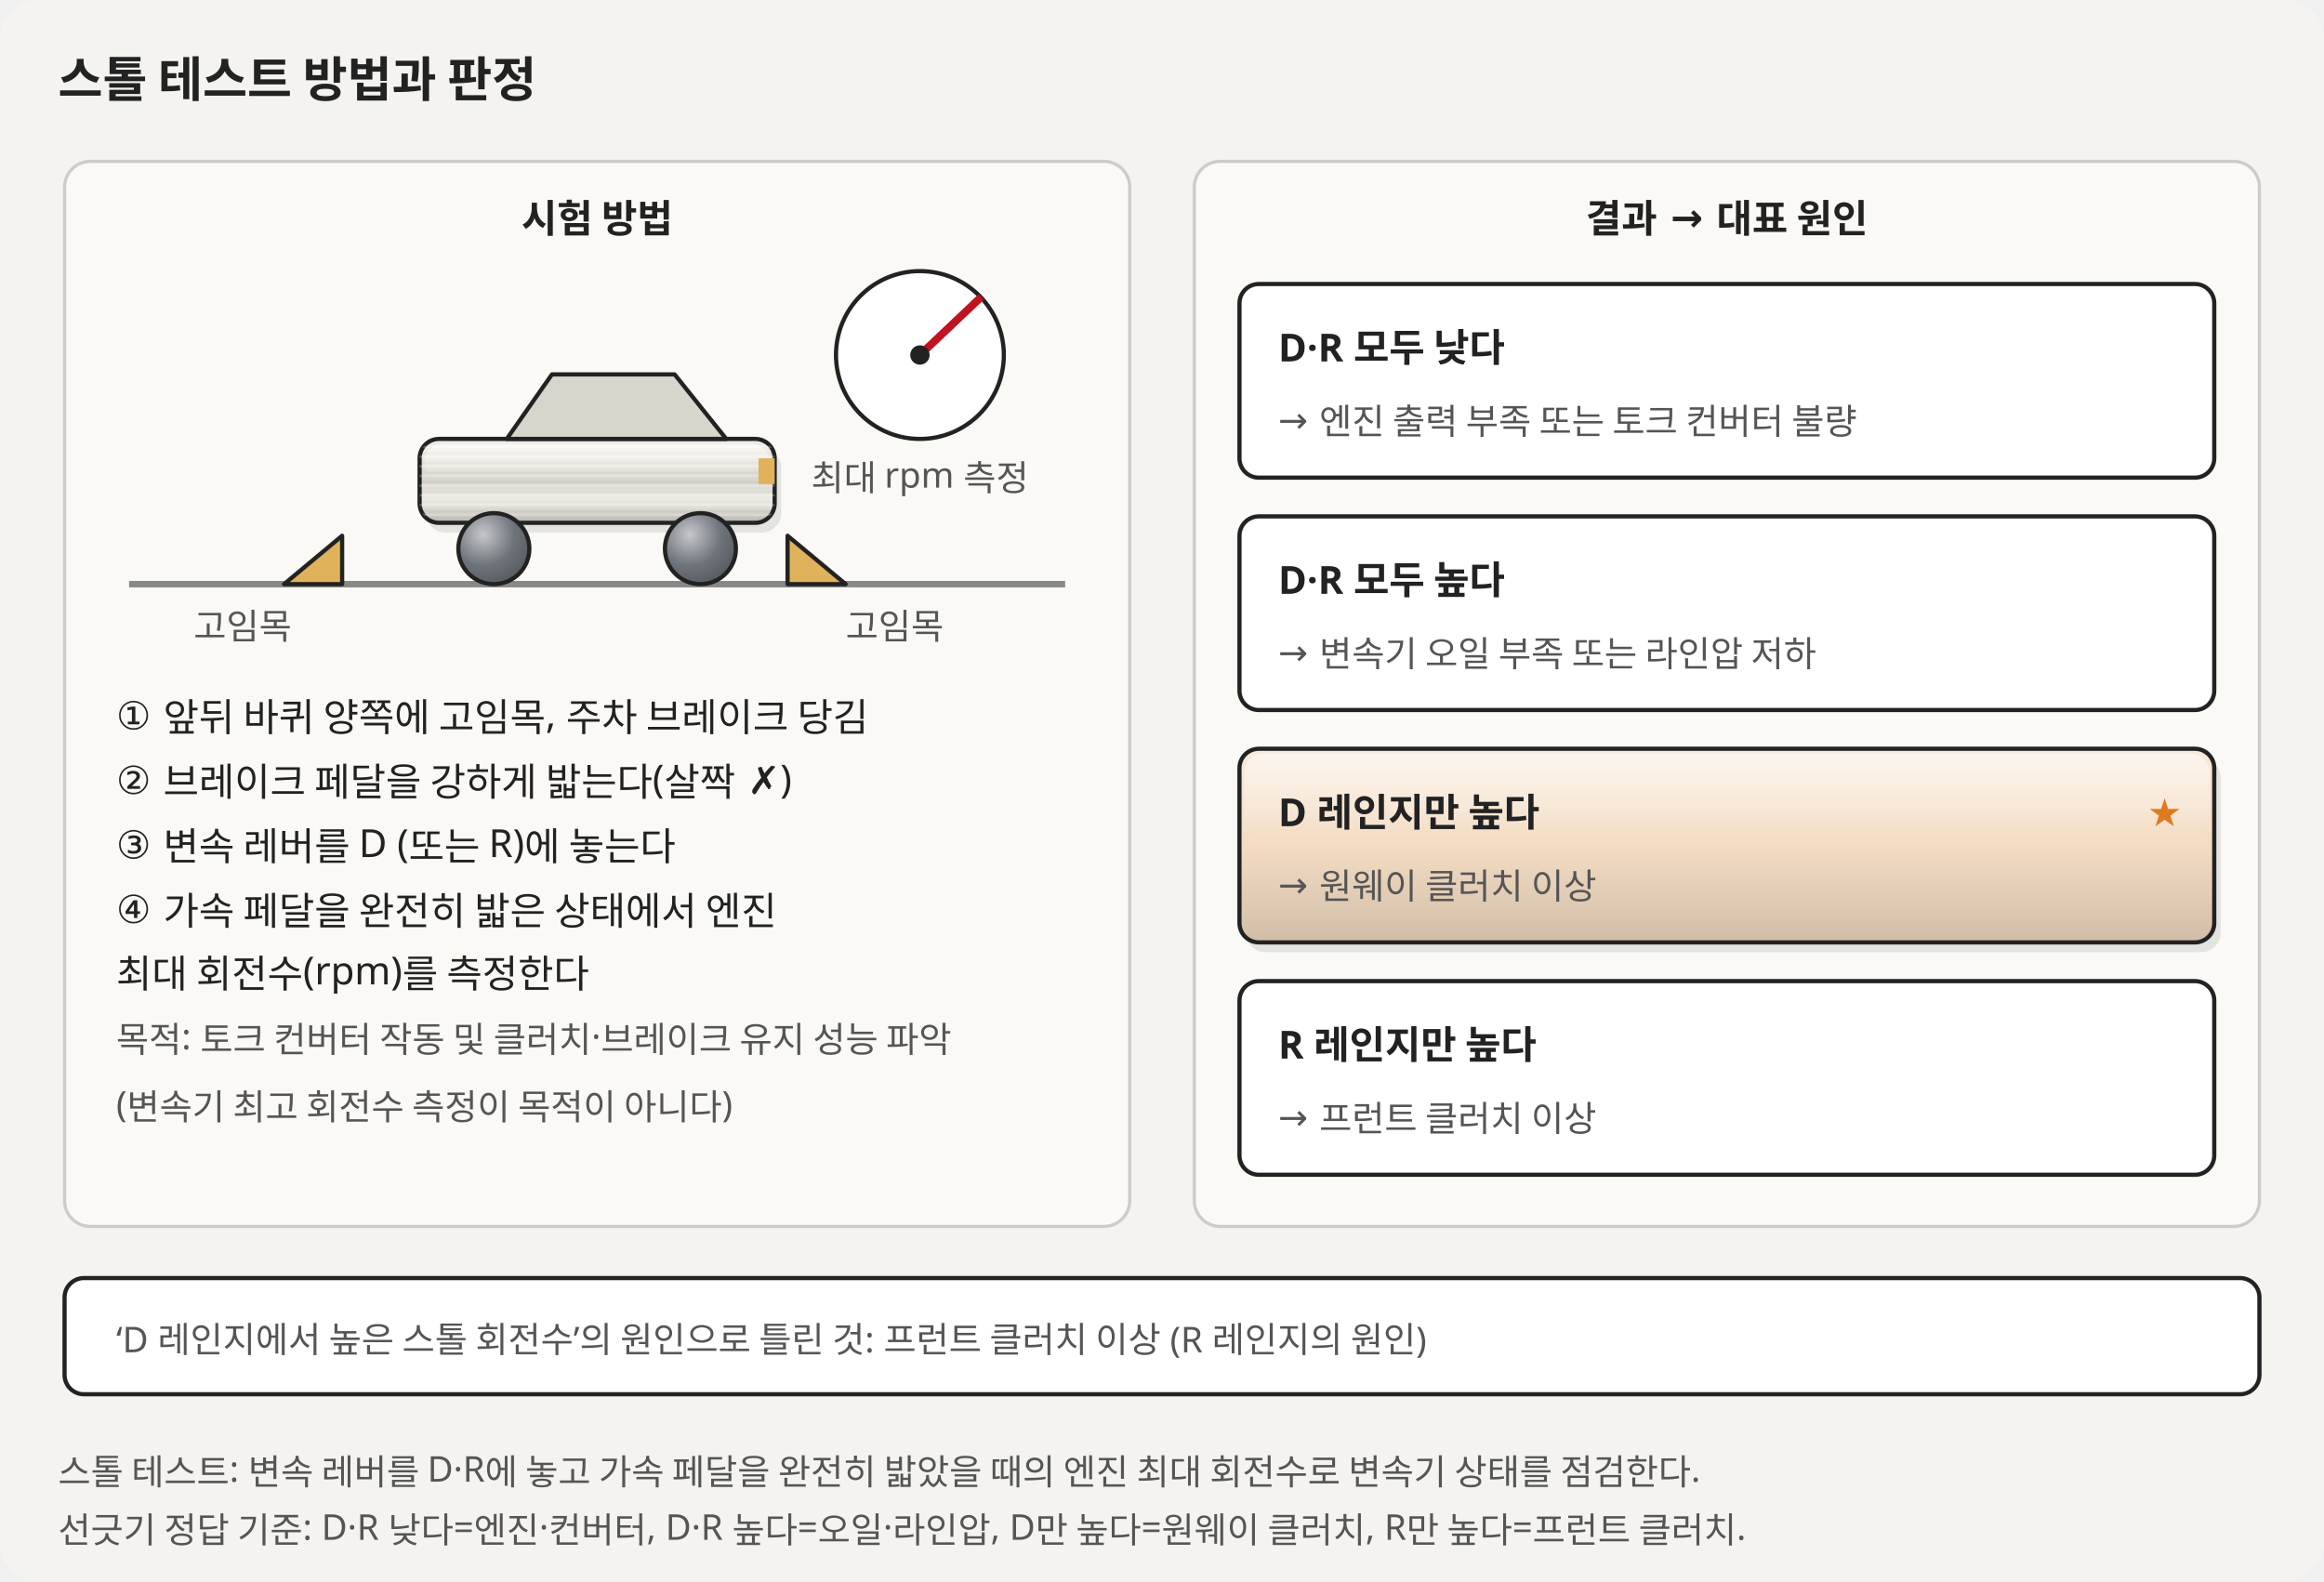
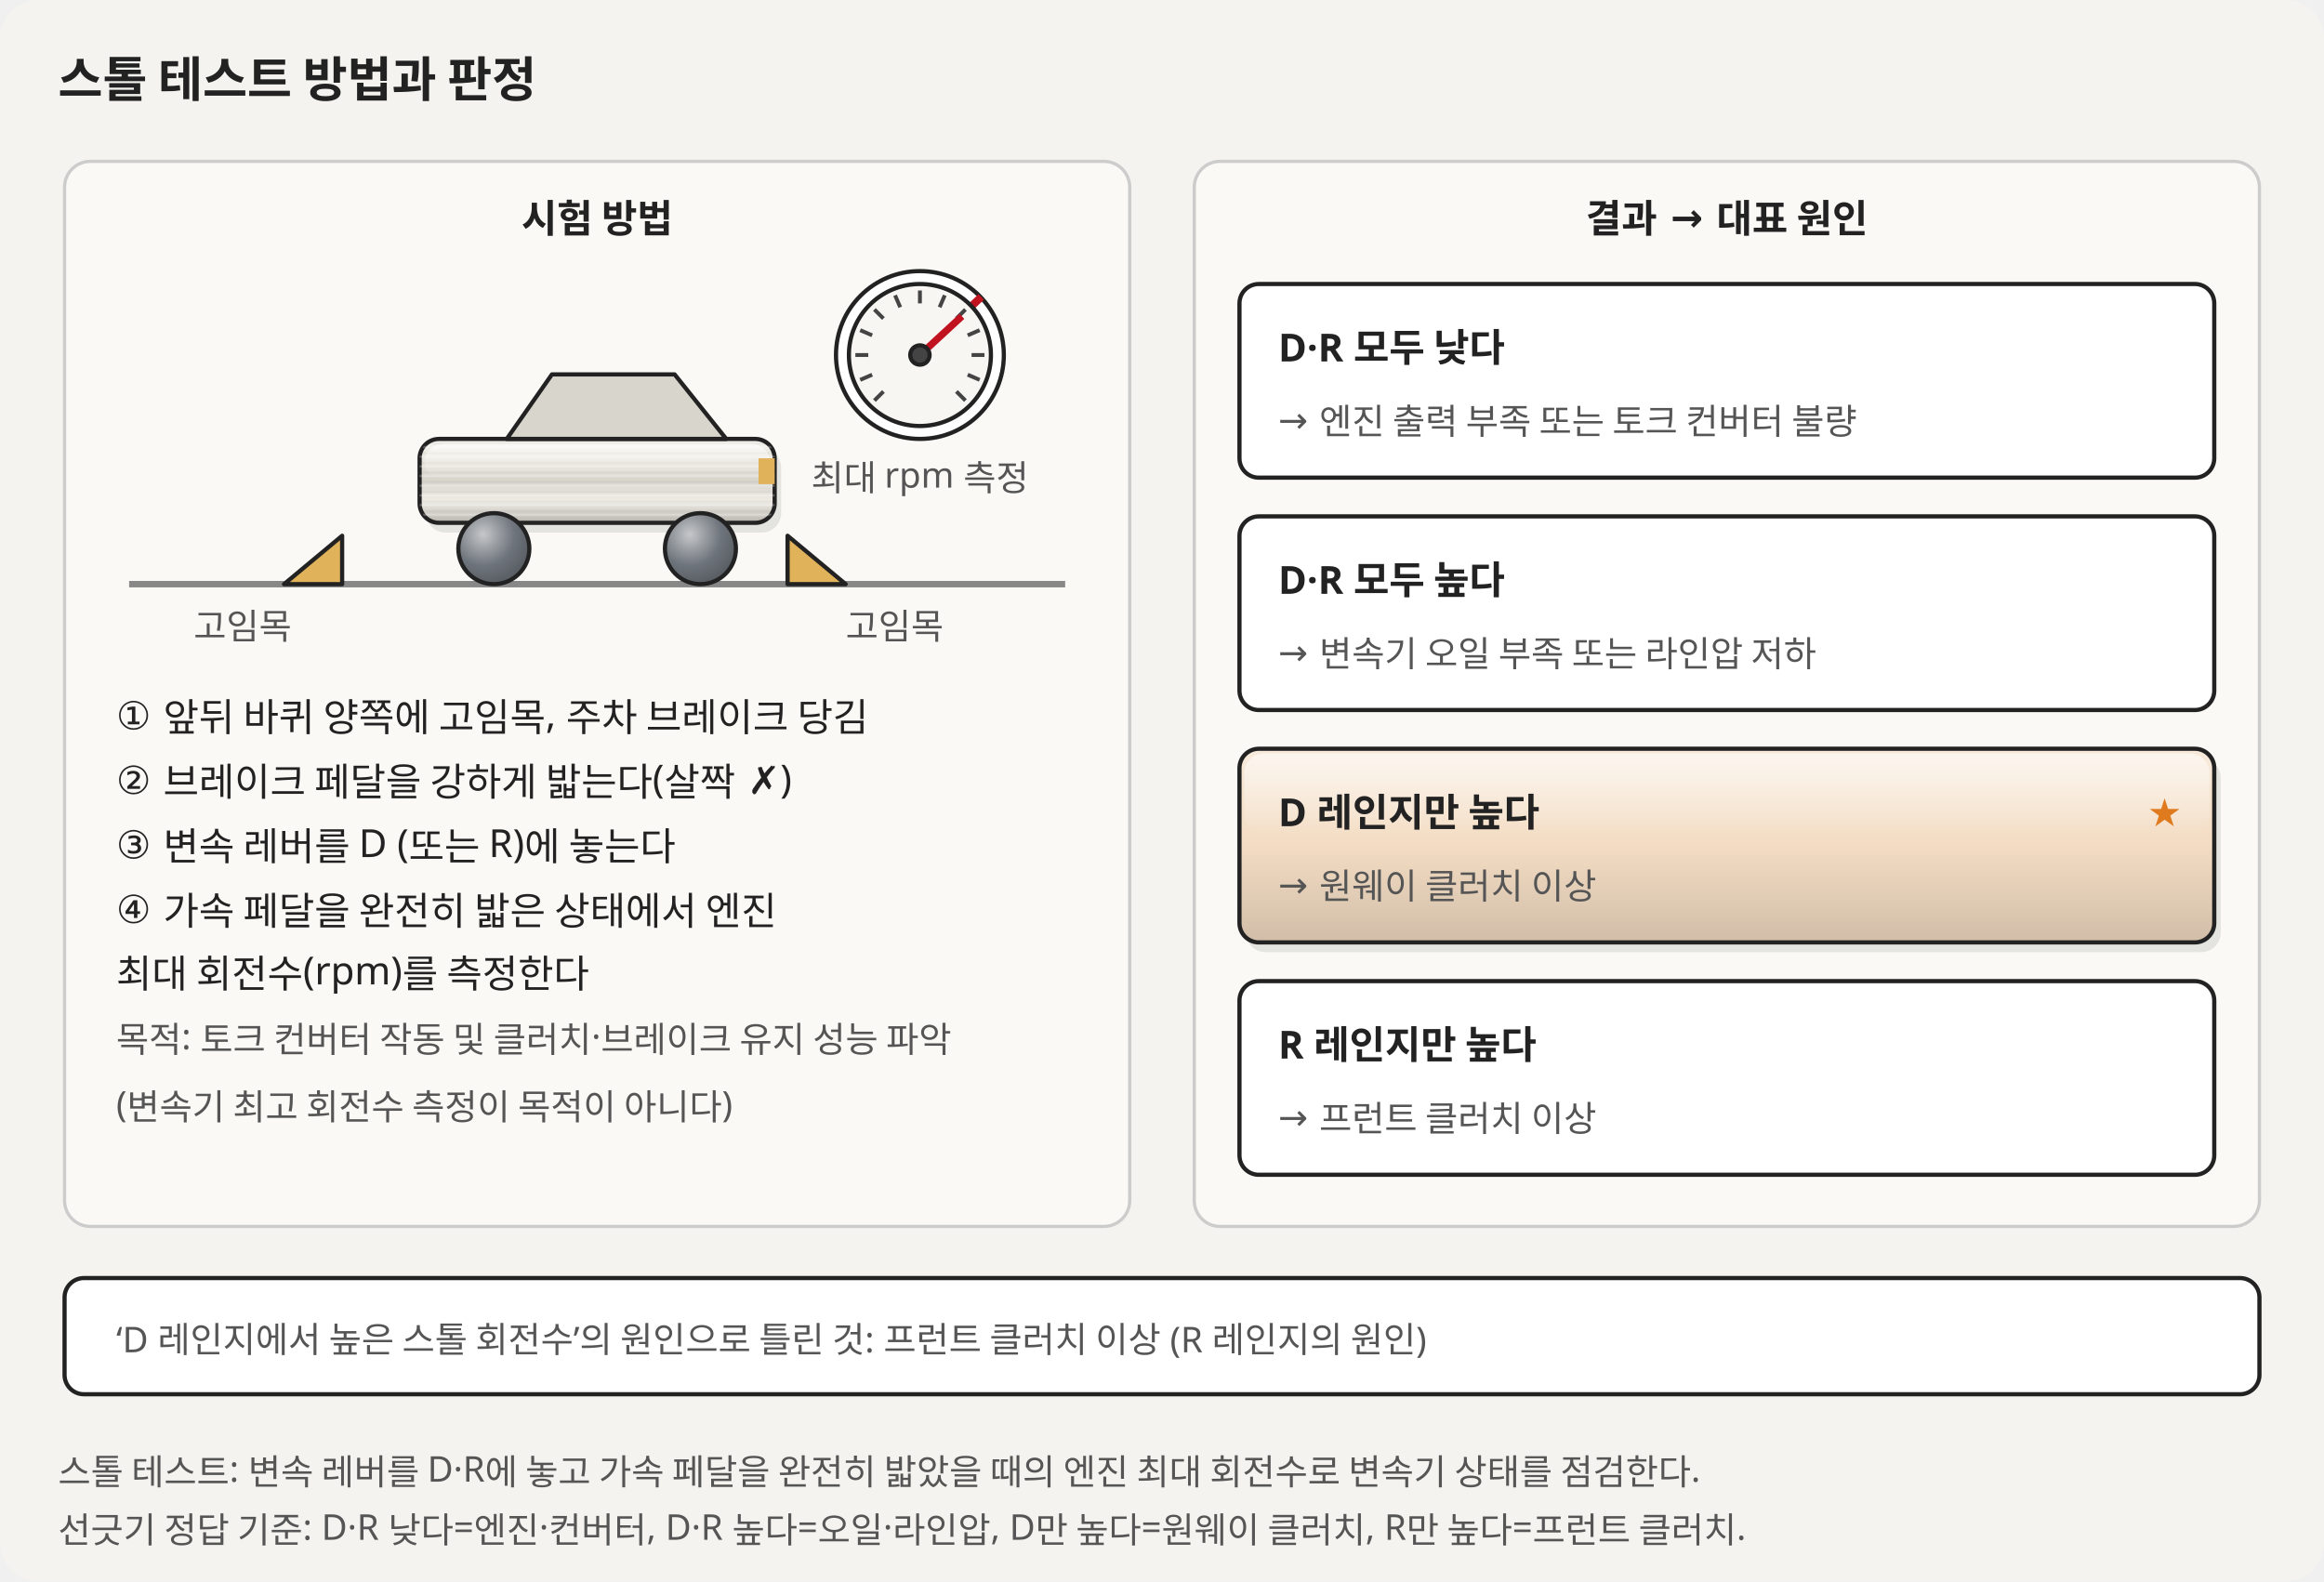
<svg xmlns="http://www.w3.org/2000/svg" viewBox="0 0 720 490" width="720" height="490" role="img" aria-label="스톨 테스트 시험 방법과 결과별 대표 원인">
  <style>
text{font:12px "Apple SD Gothic Neo","Malgun Gothic","Noto Sans KR",sans-serif;fill:#222}
.t{font-size:15px;font-weight:700}.n{font-size:11px;fill:#555}
.l{stroke:#444;stroke-width:.8;fill:none}.d{fill:#444}
.o{stroke:#222;stroke-width:1.3;stroke-linejoin:round}
.k{stroke:#222;stroke-width:1;fill:none}
</style>
  <defs>
    <linearGradient id="mat_gl" x1="0" y1="0" x2="0" y2="1">
      <stop offset="0" stop-color="#fff" stop-opacity=".55" />
      <stop offset="1" stop-color="#fff" stop-opacity="0" />
    </linearGradient>
    <pattern id="mat_br" width="6" height="3" patternUnits="userSpaceOnUse">
      <path d="M0,1.5H6" stroke="#fff" stroke-width=".7" opacity=".5" />
      <path d="M0,.4H6" stroke="#000" stroke-width=".5" opacity=".08" />
    </pattern>
    <linearGradient id="mat_e6e4dam" x1="0" y1="0" x2="0" y2="1">
      <stop offset="0" stop-color="#f4f3ee" />
      <stop offset="0.28" stop-color="#e6e4da" />
      <stop offset="0.5" stop-color="#d6d4cb" />
      <stop offset="0.74" stop-color="#eeece5" />
      <stop offset="1" stop-color="#b8b6ae" />
    </linearGradient>
    <linearGradient id="mat_f3dcc3p" x1="0" y1="0" x2="0" y2="1">
      <stop offset="0" stop-color="#f8ebdc" />
      <stop offset="0.5" stop-color="#f3dcc3" />
      <stop offset="1" stop-color="#d1bda8" />
    </linearGradient>
    <radialGradient id="mat_6e747br" cx=".35" cy=".3" r=".8">
      <stop offset="0" stop-color="#c5c7ca" />
      <stop offset=".55" stop-color="#6e747b" />
      <stop offset="1" stop-color="#52575c" />
    </radialGradient>
  </defs>
  <defs>
    <marker id="a" viewBox="0 0 8 8" refX="7" refY="4" markerWidth="7" markerHeight="7" orient="auto">
      <path d="M0,0L8,4L0,8Z" fill="#444" />
    </marker>
    <marker id="r" viewBox="0 0 8 8" refX="7" refY="4" markerWidth="7" markerHeight="7" orient="auto">
      <path d="M0,0L8,4L0,8Z" fill="#c1121f" />
    </marker>
  </defs>
  <rect width="720" height="490" rx="12" fill="#F4F3EF" />
  <text class="t" x="18" y="30">스톨 테스트 방법과 판정</text>
  <rect x="20" y="50" width="330" height="330" rx="8" fill="#faf9f5" stroke="#ccc" />
  <text x="185" y="72" text-anchor="middle" style="font-weight:700">시험 방법</text>
  <path d="M40,181H330" stroke="#888" stroke-width="2" />
  <g transform="translate(185,170) rotate(0)">
    <rect x="-53.0" y="-31.0" width="110.0" height="26.0" rx="6" fill="#000" opacity=".09" />
    <rect class="o" x="-55" y="-34" width="110" height="26" rx="6" fill="url(#mat_e6e4dam)" />
    <rect x="-55.0" y="-34.0" width="110.0" height="26.0" rx="6" fill="url(#mat_br)" opacity=".5" pointer-events="none" />
    <rect x="-53.5" y="-32.5" width="107.0" height="10.92" rx="6" fill="url(#mat_gl)" pointer-events="none" />
    <path class="o" d="M-28,-34L-14,-54H24L40,-34Z" fill="#d8d6cc" />
    <circle class="o" cx="-32" cy="0" r="11" fill="url(#mat_6e747br)" />
    <circle class="o" cx="32" cy="0" r="11" fill="url(#mat_6e747br)" />
    <rect x="50" y="-28" width="5" height="8" fill="#e0b25a" />
  </g>
  <path class="o" d="M88,181H106V166Z" fill="#e0b25a" />
  <path class="o" d="M262,181H244V166Z" fill="#e0b25a" />
  <text class="n" x="60" y="198" text-anchor="start">고임목</text>
  <text class="n" x="262" y="198" text-anchor="start">고임목</text>
  <circle class="o" cx="285" cy="110" r="26" fill="#fff" />
  <path d="M285,110L304,92" stroke="#c1121f" stroke-width="2.4" />
  <circle cx="285" cy="110" r="3" fill="#222" />
  <text class="n" x="285" y="152" text-anchor="middle">최대 rpm 측정</text>
  <text x="36" y="226" text-anchor="start" style="font-size:12px">① 앞뒤 바퀴 양쪽에 고임목, 주차 브레이크 당김</text>
  <text x="36" y="246" text-anchor="start" style="font-size:12px">② 브레이크 페달을 강하게 밟는다(살짝 ✗)</text>
  <text x="36" y="266" text-anchor="start" style="font-size:12px">③ 변속 레버를 D (또는 R)에 놓는다</text>
  <text x="36" y="286" text-anchor="start" style="font-size:12px">④ 가속 페달을 완전히 밟은 상태에서 엔진</text>
  <text x="36" y="306" text-anchor="start" style="font-size:12px">    최대 회전수(rpm)를 측정한다</text>
  <text class="n" x="36" y="326" text-anchor="start">목적: 토크 컨버터 작동 및 클러치·브레이크 유지 성능 파악</text>
  <text class="n" x="36" y="346" text-anchor="start">(변속기 최고 회전수 측정이 목적이 아니다)</text>
  <rect x="370" y="50" width="330" height="330" rx="8" fill="#faf9f5" stroke="#ccc" />
  <text x="535" y="72" text-anchor="middle" style="font-weight:700">결과 → 대표 원인</text>
  <rect class="o" x="384" y="88" width="302" height="60" fill="#fff" rx="6" />
  <text x="396" y="112" text-anchor="start" style="font-weight:700">D·R 모두 낮다</text>
  <text class="n" x="396" y="134" text-anchor="start">→ 엔진 출력 부족 또는 토크 컨버터 불량</text>
  <rect class="o" x="384" y="160" width="302" height="60" fill="#fff" rx="6" />
  <text x="396" y="184" text-anchor="start" style="font-weight:700">D·R 모두 높다</text>
  <text class="n" x="396" y="206" text-anchor="start">→ 변속기 오일 부족 또는 라인압 저하</text>
  <rect x="386.0" y="235.0" width="302.0" height="60.0" rx="6" fill="#000" opacity=".09" />
  <rect class="o" x="384" y="232" width="302" height="60" fill="url(#mat_f3dcc3p)" rx="6" />
  <rect x="385.5" y="233.5" width="299.0" height="25.2" rx="6" fill="url(#mat_gl)" pointer-events="none" />
  <text x="396" y="256" text-anchor="start" style="font-weight:700">D 레인지만 높다</text>
  <text class="n" x="396" y="278" text-anchor="start">→ 원웨이 클러치 이상</text>
  <text x="676" y="256" text-anchor="end" style="fill:#e07a1f">★</text>
  <rect class="o" x="384" y="304" width="302" height="60" fill="#fff" rx="6" />
  <text x="396" y="328" text-anchor="start" style="font-weight:700">R 레인지만 높다</text>
  <text class="n" x="396" y="350" text-anchor="start">→ 프런트 클러치 이상</text>
  <rect class="o" x="20" y="396" width="680" height="36" fill="#fff" rx="6" />
  <text class="n" x="36" y="419" text-anchor="start">‘D 레인지에서 높은 스톨 회전수’의 원인으로 틀린 것: 프런트 클러치 이상 (R 레인지의 원인)</text>
  <text class="n" x="18" y="460">스톨 테스트: 변속 레버를 D·R에 놓고 가속 페달을 완전히 밟았을 때의 엔진 최대 회전수로 변속기 상태를 점검한다.</text>
  <text class="n" x="18" y="478">선긋기 정답 기준: D·R 낮다=엔진·컨버터, D·R 높다=오일·라인압, D만 높다=원웨이 클러치, R만 높다=프런트 클러치.</text>
+   <g pointer-events="none">
+     <circle class="o" cx="285" cy="110" r="22" fill="#f7f6f2" />
+     <path d="M270.9,124.1L273.7,121.3" stroke="#444" stroke-width="1.2" />
+     <path d="M266.5,117.7L270.2,116.1" stroke="#444" stroke-width="1.2" />
+     <path d="M265.0,110.0L269.0,110.0" stroke="#444" stroke-width="1.2" />
+     <path d="M266.5,102.3L270.2,103.9" stroke="#444" stroke-width="1.2" />
+     <path d="M270.9,95.9L273.7,98.7" stroke="#444" stroke-width="1.2" />
+     <path d="M277.3,91.5L278.9,95.2" stroke="#444" stroke-width="1.2" />
+     <path d="M285.0,90.0L285.0,94.0" stroke="#444" stroke-width="1.2" />
+     <path d="M292.7,91.5L291.1,95.2" stroke="#444" stroke-width="1.2" />
+     <path d="M299.1,95.9L296.3,98.7" stroke="#444" stroke-width="1.2" />
+     <path d="M303.5,102.3L299.8,103.9" stroke="#444" stroke-width="1.2" />
+     <path d="M305.0,110.0L301.0,110.0" stroke="#444" stroke-width="1.2" />
+     <path d="M303.5,117.7L299.8,116.1" stroke="#444" stroke-width="1.2" />
+     <path d="M299.1,124.1L296.3,121.3" stroke="#444" stroke-width="1.2" />
+     <path d="M285,110L298,98" stroke="#c1121f" stroke-width="2.2" />
+     <circle class="o" cx="285" cy="110" r="3" fill="#444" />
+   </g>
</svg>
